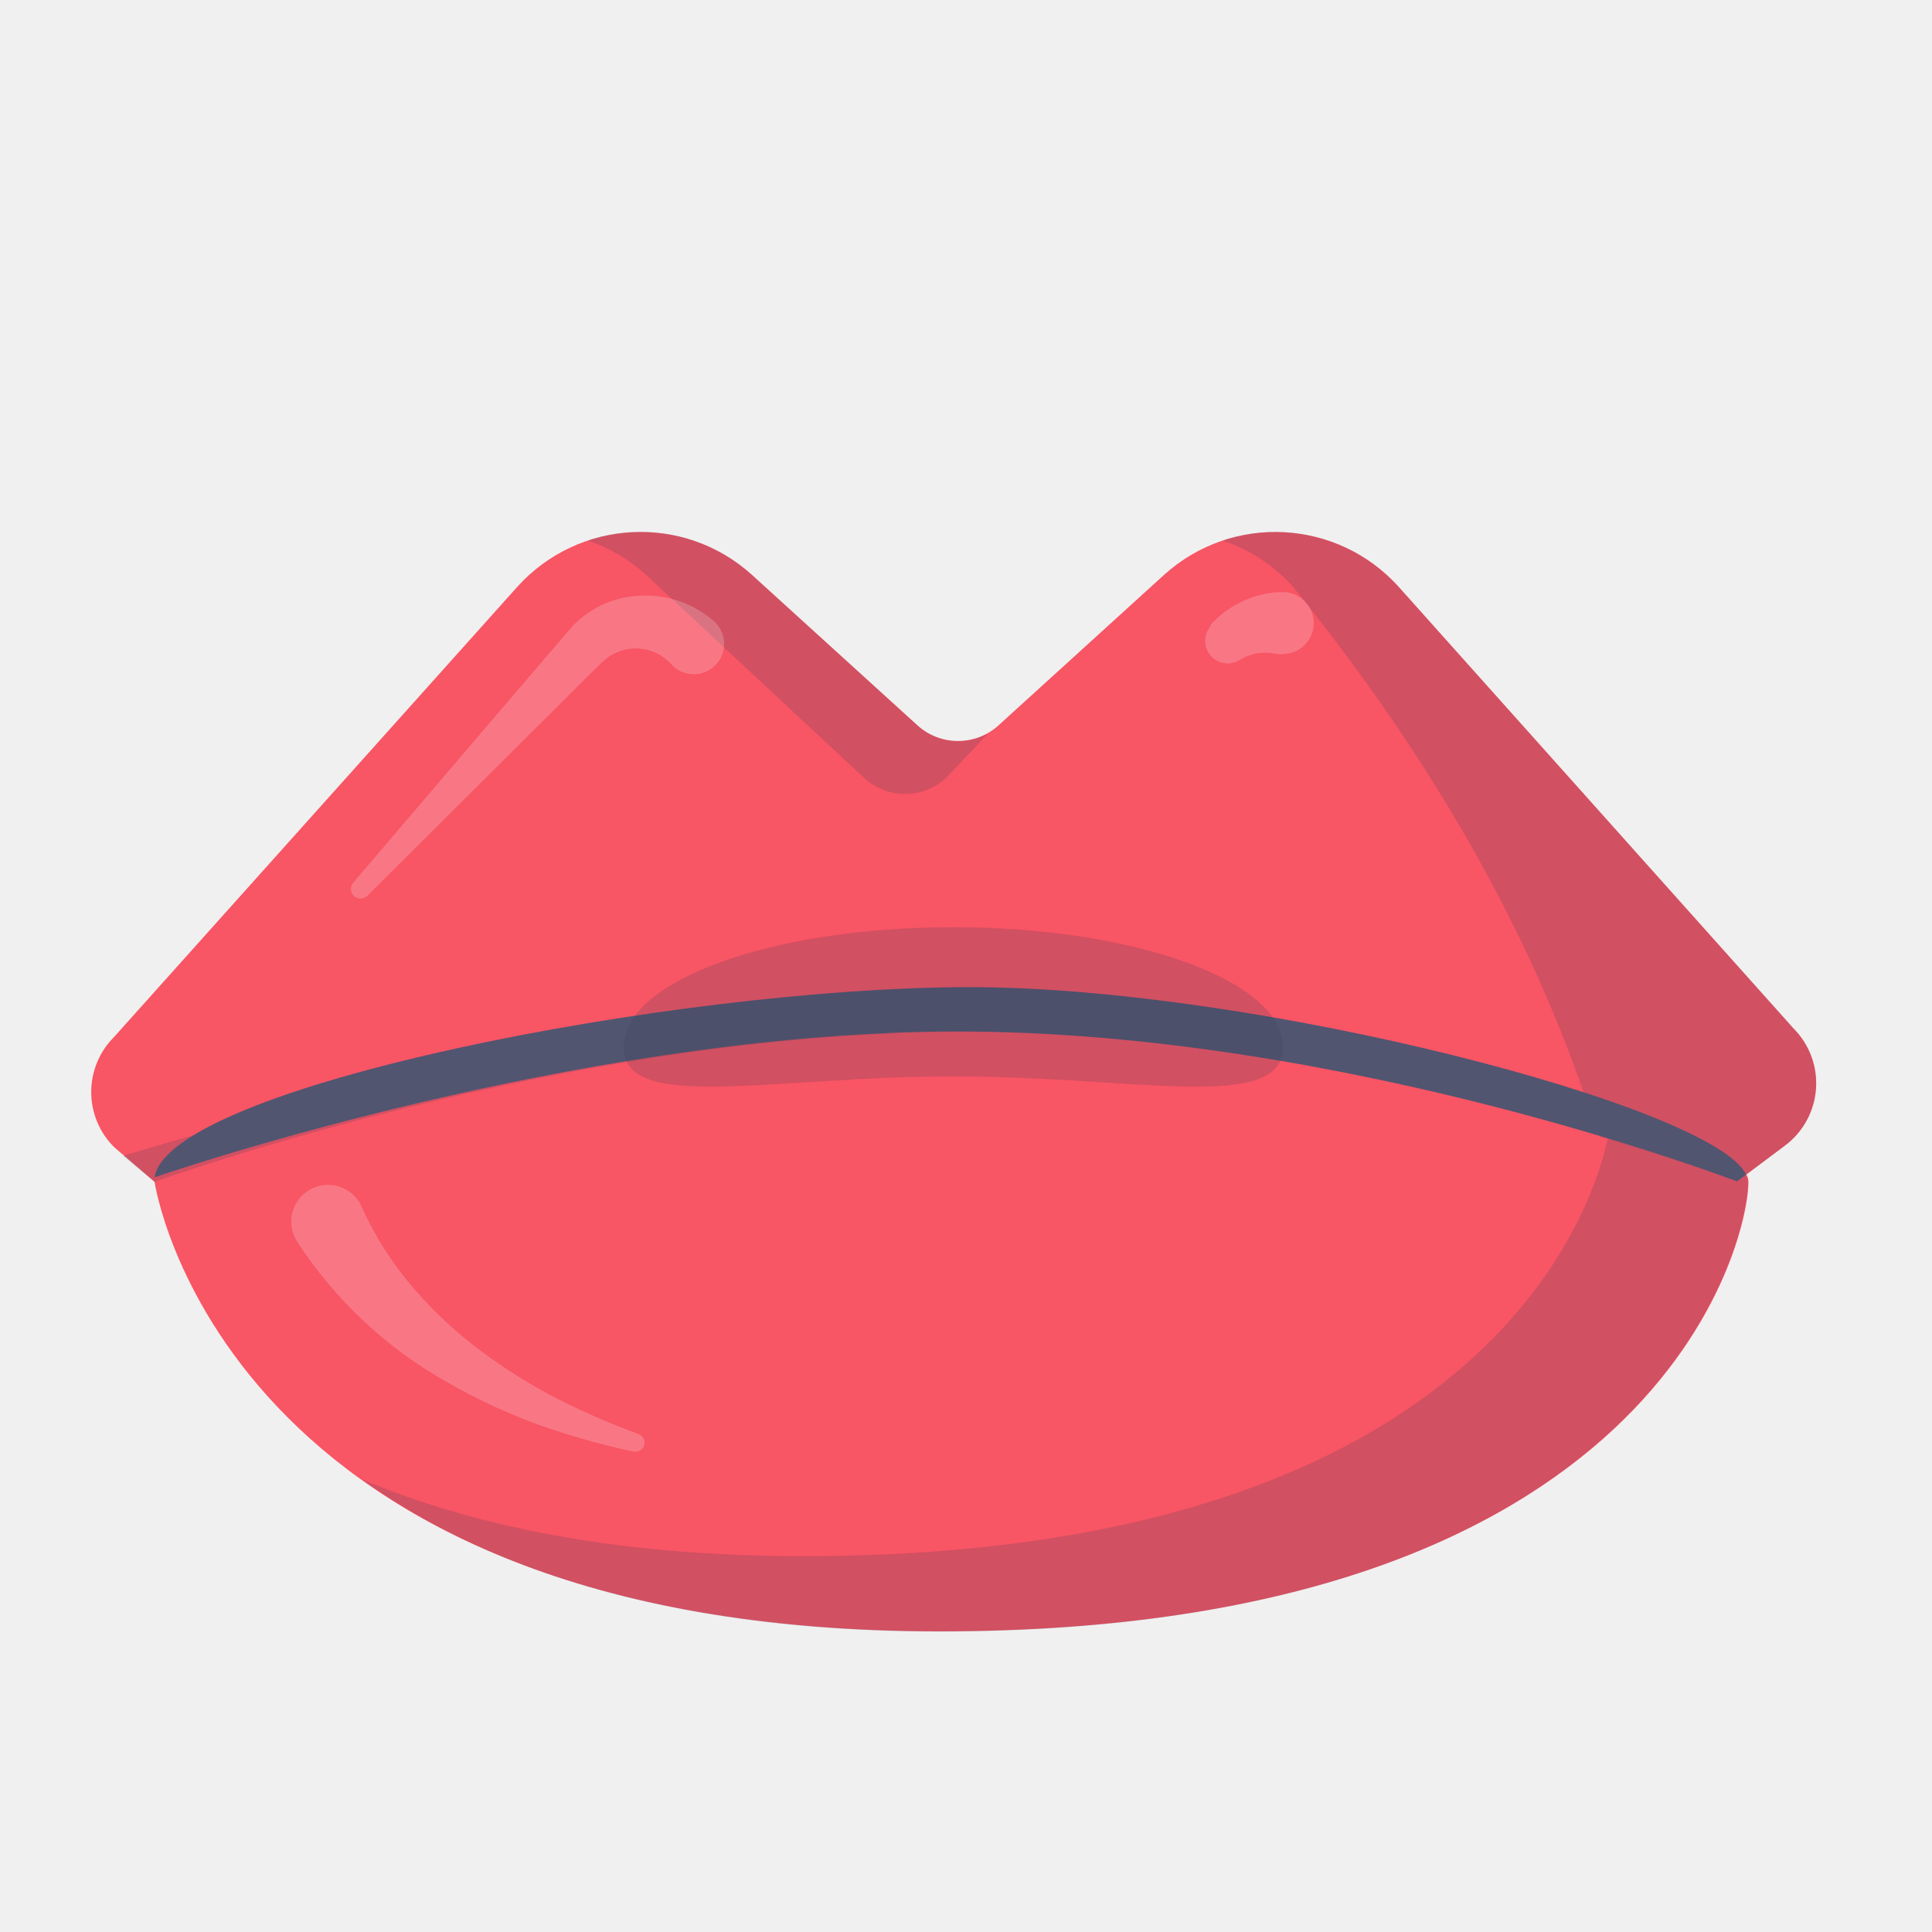
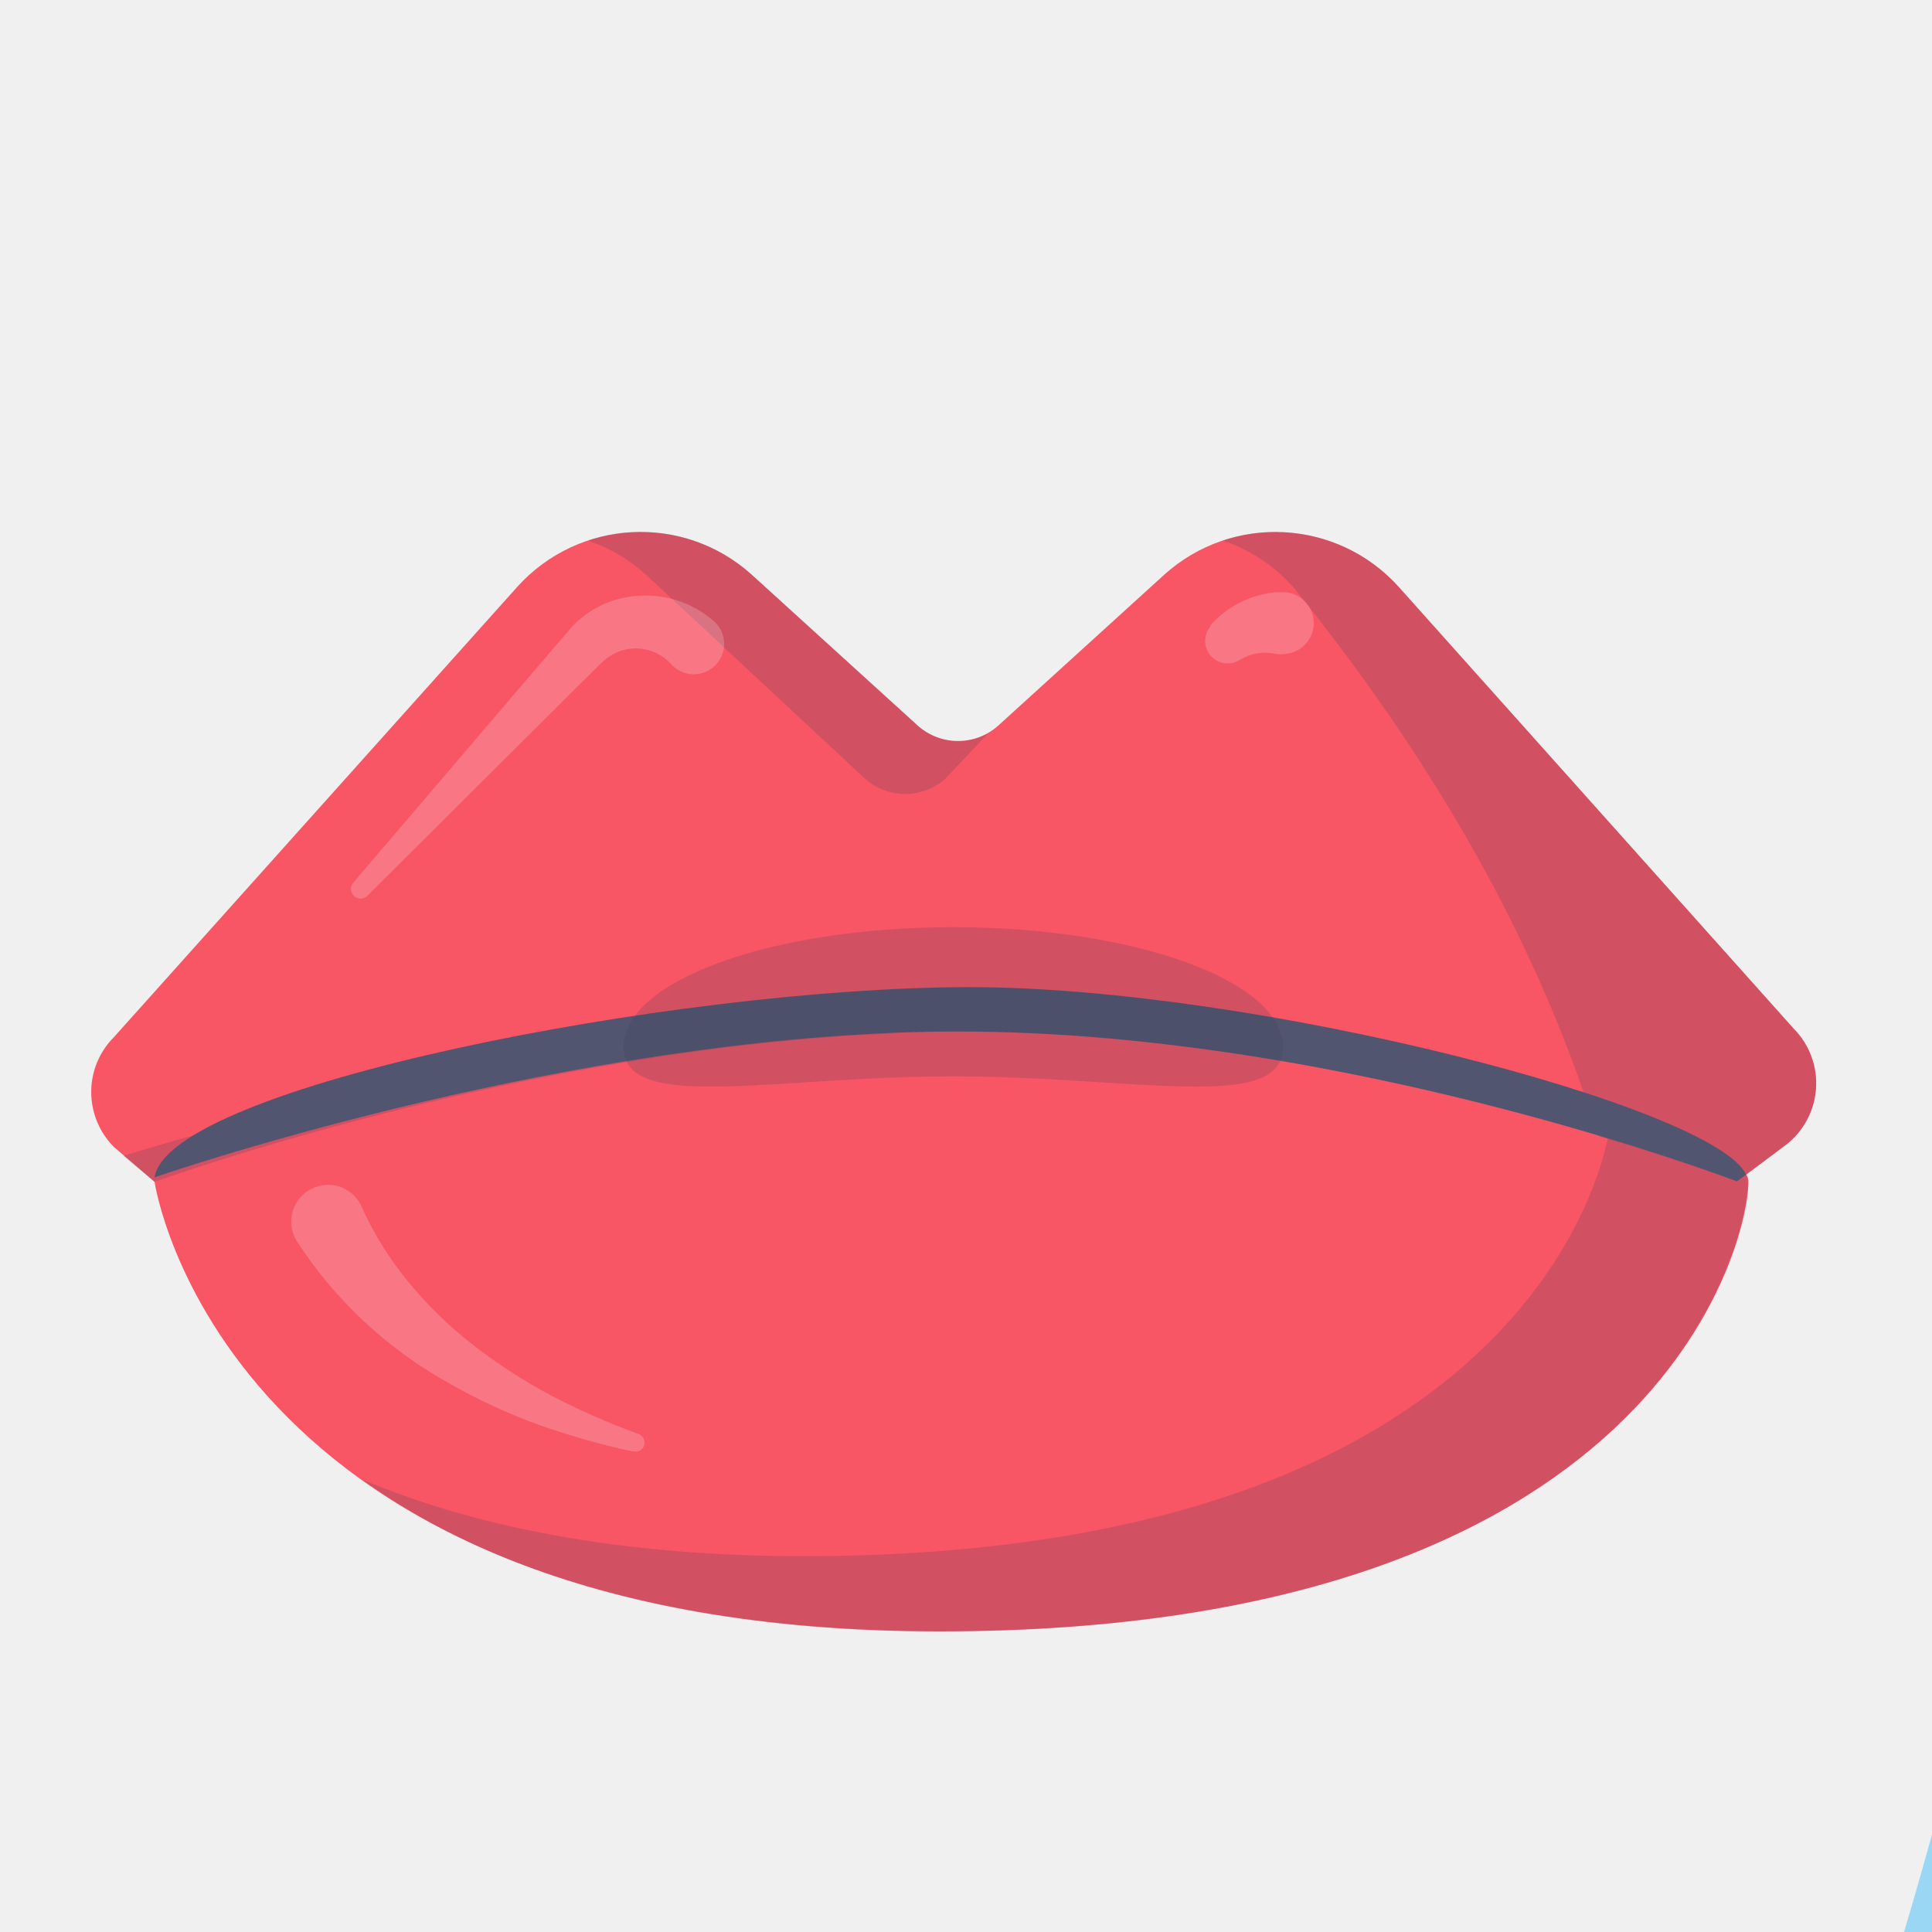
- <svg xmlns="http://www.w3.org/2000/svg" data-name="Layer 1" id="Layer_1" viewBox="0 0 128 128">
+ <svg xmlns="http://www.w3.org/2000/svg" width="128" height="128">
  <defs>
-     <style>.cls-1{fill:none;}.cls-2{fill:#f85565;}.cls-3,.cls-5{opacity:0.2;}.cls-4{fill:#fff;}.cls-5{fill:#393c54;}.cls-6{fill:#515570;}.cls-7{opacity:0.6;}.cls-8{clip-path:url(#clip-path);}.cls-9{fill:#00adfe;}.cls-10{clip-path:url(#clip-path-2);}</style>
    <clipPath id="clip-path">
-       <path class="cls-1" d="M70.67,215.65c-19.06-13.76-38-27.32-52.64-30.76-6.29-1.64-10.54-1.12-13.2,3.51h0c-1,1.71-2.24,5.1-2.24,10.64A155.42,155.42,0,0,0,7.5,238.3c2.25,8,8,12.45,15.86,9.77C40.69,241.63,56.21,228.89,70.67,215.65Z" />
+       <path fill="none" id="svg_1" d="m70.67,215.65c-19.06,-13.76 -38,-27.32 -52.64,-30.76c-6.29,-1.64 -10.54,-1.12 -13.2,3.51l0,0c-1,1.71 -2.24,5.1 -2.24,10.64a155.42,155.42 0 0 0 4.91,39.26c2.25,8 8,12.45 15.86,9.77c17.33,-6.44 32.85,-19.18 47.31,-32.42z" class="cls-1" />
    </clipPath>
    <clipPath id="clip-path-2">
-       <path class="cls-1" d="M57.36,215.63c18.48-15.4,36.72-30,54-37.07,7.84-2.31,12.84,2.94,13.8,9,.47,17.22-.21,32.92-3.12,45.67-2.59,7.52-7.84,11.77-15.3,10.52C90.15,239.93,73.7,228.4,57.36,215.63Z" />
+       <path fill="none" id="svg_2" d="m57.36,215.63c18.48,-15.4 36.72,-30 54,-37.07c7.84,-2.31 12.84,2.94 13.8,9c0.47,17.22 -0.21,32.92 -3.12,45.67c-2.59,7.52 -7.84,11.77 -15.3,10.52c-16.59,-3.82 -33.04,-15.35 -49.38,-28.12z" class="cls-1" />
    </clipPath>
  </defs>
-   <path class="cls-2" d="M10.24,78.3s4.32,29.78,52,29.78,53.6-25.81,53.6-29.78S84,60.43,64.19,60.43,10.24,72.34,10.24,78.3Z" />
-   <g class="cls-3">
-     <path class="cls-4" d="M41.95,96.17a50.46,50.46,0,0,1-6.28-1.78,38.72,38.72,0,0,1-6-2.79,28.53,28.53,0,0,1-10-9.36v0a2.44,2.44,0,0,1,4.13-2.6,2.67,2.67,0,0,1,.16.31A21.93,21.93,0,0,0,27,84.87a27.17,27.17,0,0,0,4.31,4.21,36.13,36.13,0,0,0,5.19,3.37A48.78,48.78,0,0,0,42.28,95h0a.6.6,0,0,1-.35,1.15Z" />
+   <g>
+     <rect fill="none" id="canvas_background" height="402" width="582" y="-1" x="-1" />
  </g>
-   <path class="cls-5" d="M104.86,71c1.23.94,1.94,1.74,1.94,2.32,0,4-6,29.78-53.6,29.78-12.5,0-22-2.05-29.2-5.08,7.65,5.54,19.59,10.08,38.2,10.08,47.64,0,53.6-25.81,53.6-29.78C115.8,76.82,111.4,74,104.86,71Z" />
-   <path class="cls-2" d="M7.56,68.7,34.28,38.87a11,11,0,0,1,15.52-.8l11,10a4,4,0,0,0,5.34,0l11-10a11,11,0,0,1,15.52.8l26.16,29.26a5.15,5.15,0,0,1-.55,7.76l-3.19,2.39s-25.81-9.93-51.61-9.93S10.24,78.3,10.24,78.3L7.56,76A5.15,5.15,0,0,1,7.56,68.7Z" />
-   <path class="cls-5" d="M56.47,68.37c-19,0-39,5.37-48.31,8.21l2.08,1.72s24.62-8.92,49.2-9.84C58.46,68.41,57.47,68.37,56.47,68.37Z" />
-   <path class="cls-5" d="M60.8,48.08l-11-10a10.94,10.94,0,0,0-10.86-2.27h0a10.9,10.9,0,0,1,3.86,2.27l14.5,13.5a4,4,0,0,0,5.34,0l2.83-3A4,4,0,0,1,60.8,48.08Z" />
-   <path class="cls-5" d="M118.83,68.15,92.66,38.89A11,11,0,0,0,81,35.81a10.89,10.89,0,0,1,4.67,3.07C95.2,50.67,102,62.75,105.83,75.15l.11.13c5.67,1.69,9.14,3,9.14,3l3.19-2.39A5.15,5.15,0,0,0,118.83,68.15Z" />
-   <g class="cls-3">
-     <path class="cls-4" d="M23.42,58.46l9.63-11.28,4.89-5.71a6.56,6.56,0,0,1,4.41-2A6.83,6.83,0,0,1,47.11,41l.15.12a2,2,0,1,1-2.59,3.08,2.17,2.17,0,0,1-.24-.24,3.17,3.17,0,0,0-4.32-.28,8.08,8.08,0,0,0-.6.57l-.66.65-1.32,1.31-2.63,2.62L24.36,59.33a.64.64,0,0,1-.94-.87Z" />
-   </g>
-   <g class="cls-3">
-     <path class="cls-4" d="M80.18,41.43a6.65,6.65,0,0,1,4.32-2.19l.29,0a2,2,0,0,1,.4,4.08,2.09,2.09,0,0,1-.68,0,3.13,3.13,0,0,0-2.33.38l-.11.06a1.49,1.49,0,0,1-1.88-2.25Z" />
-   </g>
-   <path class="cls-6" d="M10.24,78c4.6-1.57,29.92-9.66,53.23-9.66,25.81,0,51.61,9.93,51.61,9.93l.6-.45c-2.06-4.47-32.32-12.42-51.49-12.42C44.62,65.43,11.18,72,10.24,78Z" />
-   <path class="cls-5" d="M85,69.37c0,4.39-9.78,1.94-21.84,1.94s-21.84,2.45-21.84-1.94,9.78-7.94,21.84-7.94S85,65,85,69.37Z" />
-   <g class="cls-7">
-     <g class="cls-8">
-       <g class="cls-7">
-         <path class="cls-9" d="M-82,262.47q-2.32-3.57-4.74-7C-21.5,193.1,23,87,5.2-36.31q5.37,2.79,10.7,5.73C31.32,93.88-15.21,200.27-82,262.47Z" />
-         <path class="cls-9" d="M-73.1,277.15q-2.14-3.77-4.38-7.45c68.41-62,117-168.65,104-294.25Q31.78-21.45,37-18.2C47.5,108.5-3.09,215.32-73.1,277.15Z" />
-         <path class="cls-9" d="M-64.92,292.65q-1.94-4-4-7.85C2.74,223.2,55.4,116.21,47.4-11.56q5.17,3.39,10.28,6.94C63.14,124.19,8.39,231.32-64.92,292.65Z" />
-         <path class="cls-9" d="M-57.57,308.93q-1.73-4.17-3.57-8.24c75-61,131.88-168.27,129-298.08q5,3.69,10,7.54C78.18,140.93,19.15,248.24-57.57,308.93Z" />
-         <path class="cls-9" d="M-51.09,326q-1.5-4.35-3.12-8.61C24.25,257,85.45,149.7,87.73,18q4.91,4,9.74,8.13C92.55,158.73,29.14,266.05-51.09,326Z" />
-         <path class="cls-9" d="M-45.56,343.71q-1.26-4.52-2.64-9C33.82,275.29,99.46,168,107.05,34.54q4.75,4.28,9.42,8.71C106.19,177.54,38.29,284.74-45.56,343.71Z" />
-         <path class="cls-9" d="M-41,362.13q-1-4.68-2.13-9.29c85.7-58.44,155.89-165.52,168.89-300.58q4.58,4.57,9.07,9.29C119,197.34,46.55,304.25-41,362.13Z" />
-         <path class="cls-9" d="M-37.57,381.17q-.73-4.84-1.59-9.6c89.49-57.26,164.33-164,182.85-300.45q4.4,4.86,8.69,9.86C131.05,218.11,53.85,324.57-37.57,381.17Z" />
-         <path class="cls-9" d="M-35.24,400.8q-.44-5-1-9.88C57.12,335,136.72,228.86,160.87,91.11q4.2,5.14,8.29,10.41C142.15,239.83,60.13,345.64-35.24,400.8Z" />
-         <path class="cls-9" d="M-34.09,421q-.13-5.1-.42-10.15C62.87,356.45,147.34,251,177.22,112.2q4,5.41,7.85,11C152.27,262.44,65.33,367.44-34.09,421Z" />
-       </g>
-     </g>
-   </g>
-   <g class="cls-7">
-     <g class="cls-10">
-       <g class="cls-7">
-         <path class="cls-9" d="M16,238.35q-2.21-3-4.49-5.85C66.81,177,102.9,83.34,82.83-24q4.84,2.21,9.64,4.55C110.44,89,72.63,182.91,16,238.35Z" />
-         <path class="cls-9" d="M24.6,250.64q-2.06-3.17-4.2-6.24c57.95-55.34,97.49-149.54,81.65-259q4.77,2.48,9.5,5.09C125.23,101,83.92,195.42,24.6,250.64Z" />
-         <path class="cls-9" d="M32.53,263.67q-1.9-3.35-3.89-6.61C89.38,202,132.47,107.35,121-4.14q4.68,2.75,9.32,5.63C139.6,114,94.69,208.78,32.53,263.67Z" />
-         <path class="cls-9" d="M39.8,277.43q-1.73-3.53-3.54-7C99.86,215.78,146.6,120.8,139.5,7.38q4.59,3,9.12,6.16C153.48,127.88,104.88,223,39.8,277.43Z" />
-         <path class="cls-9" d="M46.33,291.88q-1.54-3.7-3.17-7.31C109.73,230.39,160.22,135.2,157.64,20q4.48,3.28,8.9,6.69C166.83,142.75,114.43,238,46.33,291.88Z" />
-         <path class="cls-9" d="M52.07,307q-1.33-3.86-2.77-7.64c69.65-53.55,124-148.83,126-265.75q4.35,3.54,8.64,7.22C179.58,158.54,123.29,253.82,52.07,307Z" />
-         <path class="cls-9" d="M57,322.75q-1.12-4-2.35-8c72.82-52.78,131.09-148,137.82-266.5q4.22,3.8,8.36,7.74C191.69,175.24,131.42,270.4,57,322.75Z" />
-         <path class="cls-9" d="M61,339.1q-.89-4.16-1.89-8.25C135.19,279,197.49,183.92,209,64q4.07,4.06,8.05,8.25C203.1,192.82,138.75,287.73,61,339.1Z" />
-         <path class="cls-9" d="M64.07,356q-.65-4.29-1.41-8.52C142.1,296.66,208.53,201.94,225,80.78q3.9,4.31,7.72,8.75C213.76,211.26,145.23,305.76,64.07,356Z" />
-         <path class="cls-9" d="M66.15,373.44q-.39-4.42-.91-8.77c82.9-49.63,153.55-143.86,175-266.14q3.72,4.56,7.36,9.24C223.61,230.54,150.81,324.47,66.15,373.44Z" />
-         <path class="cls-9" d="M67.16,391.34q-.12-4.53-.37-9c86.45-48.26,161.43-141.85,188-265.09q3.53,4.8,7,9.72C232.6,250.61,155.42,343.82,67.16,391.34Z" />
-       </g>
-     </g>
+   <g>
+     <path fill="#f85565" id="svg_3" d="m10.24,78.3s4.32,29.78 52,29.78s53.6,-25.81 53.6,-29.78s-31.84,-17.87 -51.65,-17.87s-53.95,11.91 -53.95,17.87z" class="cls-2" />
+     <path fill="#ffffff" opacity="0.2" id="svg_5" d="m41.95,96.17a50.46,50.46 0 0 1 -6.28,-1.78a38.72,38.72 0 0 1 -6,-2.79a28.53,28.53 0 0 1 -10,-9.36l0,0a2.44,2.44 0 0 1 4.13,-2.6a2.67,2.67 0 0 1 0.16,0.31a21.93,21.93 0 0 0 3.04,4.92a27.17,27.17 0 0 0 4.31,4.21a36.13,36.13 0 0 0 5.19,3.37a48.78,48.78 0 0 0 5.78,2.55l0,0a0.6,0.6 0 0 1 -0.35,1.15l0.02,0.02z" class="cls-4" />
+     <path fill="#393c54" opacity="0.2" id="svg_6" d="m104.86,71c1.23,0.94 1.94,1.74 1.94,2.32c0,4 -6,29.78 -53.6,29.78c-12.5,0 -22,-2.05 -29.2,-5.08c7.65,5.54 19.59,10.08 38.2,10.08c47.64,0 53.6,-25.81 53.6,-29.78c0,-1.5 -4.4,-4.32 -10.94,-7.32z" class="cls-5" />
+     <path fill="#f85565" id="svg_7" d="m7.56,68.7l26.72,-29.83a11,11 0 0 1 15.52,-0.8l11,10a4,4 0 0 0 5.34,0l11,-10a11,11 0 0 1 15.52,0.8l26.16,29.26a5.15,5.15 0 0 1 -0.55,7.76l-3.19,2.39s-25.81,-9.93 -51.61,-9.93s-53.23,9.95 -53.23,9.95l-2.68,-2.3a5.15,5.15 0 0 1 0,-7.3z" class="cls-2" />
+     <path fill="#393c54" opacity="0.2" id="svg_8" d="m56.47,68.37c-19,0 -39,5.37 -48.31,8.21l2.08,1.72s24.62,-8.92 49.2,-9.84c-0.98,-0.05 -1.97,-0.09 -2.97,-0.09z" class="cls-5" />
+     <path fill="#393c54" opacity="0.2" id="svg_9" d="m60.8,48.08l-11,-10a10.94,10.94 0 0 0 -10.86,-2.27l0,0a10.9,10.9 0 0 1 3.86,2.27l14.5,13.5a4,4 0 0 0 5.34,0l2.83,-3a4,4 0 0 1 -4.67,-0.5z" class="cls-5" />
+     <path fill="#393c54" opacity="0.2" id="svg_10" d="m118.83,68.15l-26.17,-29.26a11,11 0 0 0 -11.66,-3.08a10.89,10.89 0 0 1 4.67,3.07c9.53,11.79 16.33,23.87 20.16,36.27l0.11,0.13c5.67,1.69 9.14,3 9.14,3l3.19,-2.39a5.15,5.15 0 0 0 0.56,-7.74z" class="cls-5" />
+     <path fill="#ffffff" opacity="0.2" id="svg_12" d="m23.42,58.46l9.63,-11.28l4.89,-5.71a6.56,6.56 0 0 1 4.41,-2a6.83,6.83 0 0 1 4.76,1.53l0.15,0.12a2,2 0 1 1 -2.59,3.08a2.17,2.17 0 0 1 -0.24,-0.24a3.17,3.17 0 0 0 -4.32,-0.28a8.08,8.08 0 0 0 -0.6,0.57l-0.66,0.65l-1.32,1.31l-2.63,2.62l-10.54,10.5a0.64,0.64 0 0 1 -0.94,-0.87z" class="cls-4" />
+     <path fill="#ffffff" opacity="0.2" id="svg_14" d="m80.18,41.43a6.65,6.65 0 0 1 4.32,-2.19l0.29,0a2,2 0 0 1 0.4,4.08a2.09,2.09 0 0 1 -0.68,0a3.13,3.13 0 0 0 -2.33,0.38l-0.11,0.06a1.49,1.49 0 0 1 -1.88,-2.25l-0.01,-0.08z" class="cls-4" />
+     <path fill="#515570" id="svg_15" d="m10.24,78c4.6,-1.57 29.92,-9.66 53.23,-9.66c25.81,0 51.61,9.93 51.61,9.93l0.6,-0.45c-2.06,-4.47 -32.32,-12.42 -51.49,-12.42c-19.57,0.03 -53.01,6.6 -53.95,12.6z" class="cls-6" />
+     <path fill="#393c54" opacity="0.2" id="svg_16" d="m85,69.37c0,4.39 -9.78,1.94 -21.84,1.94s-21.84,2.45 -21.84,-1.94s9.78,-7.94 21.84,-7.94s21.84,3.57 21.84,7.94z" class="cls-5" />
+     <path fill="#00adfe" opacity="0.36" id="svg_27" d="m-37.57,381.17q-0.73,-4.84 -1.59,-9.6c89.49,-57.26 164.33,-164 182.85,-300.45q4.4,4.86 8.69,9.86c-21.33,137.13 -98.53,243.59 -189.95,300.19z" class="cls-9" />
+     <path fill="#00adfe" opacity="0.36" id="svg_28" d="m-35.24,400.8q-0.44,-5 -1,-9.88c93.36,-55.92 172.96,-162.06 197.11,-299.81q4.2,5.14 8.29,10.41c-27.01,138.31 -109.03,244.12 -204.4,299.28z" class="cls-9" />
+     <path fill="#00adfe" opacity="0.36" id="svg_29" d="m-34.09,421q-0.13,-5.1 -0.42,-10.15c97.38,-54.4 181.85,-159.85 211.73,-298.65q4,5.41 7.85,11c-32.8,139.24 -119.74,244.24 -219.16,297.8z" class="cls-9" />
+     <path fill="#00adfe" opacity="0.36" id="svg_36" d="m39.8,277.43q-1.73,-3.53 -3.54,-7c63.6,-54.65 110.34,-149.63 103.24,-263.05q4.59,3 9.12,6.16c4.86,114.34 -43.74,209.46 -108.82,263.89z" class="cls-9" />
+     <path fill="#00adfe" opacity="0.36" id="svg_37" d="m46.33,291.88q-1.54,-3.7 -3.17,-7.31c66.57,-54.18 117.06,-149.37 114.48,-264.57q4.48,3.28 8.9,6.69c0.29,116.06 -52.11,211.31 -120.21,265.19z" class="cls-9" />
+     <path fill="#00adfe" opacity="0.36" id="svg_38" d="m52.07,307q-1.33,-3.86 -2.77,-7.64c69.65,-53.55 124,-148.83 126,-265.75q4.35,3.54 8.64,7.22c-4.36,117.71 -60.65,212.99 -131.87,266.17z" class="cls-9" />
+     <path fill="#00adfe" opacity="0.36" id="svg_39" d="m57,322.75q-1.12,-4 -2.35,-8c72.82,-52.78 131.09,-148 137.82,-266.5q4.22,3.8 8.36,7.74c-9.14,119.25 -69.41,214.41 -143.83,266.76z" class="cls-9" />
+     <path fill="#00adfe" opacity="0.36" id="svg_40" d="m61,339.1q-0.89,-4.16 -1.89,-8.25c76.08,-51.85 138.38,-146.93 149.89,-266.85q4.07,4.06 8.05,8.25c-13.95,120.57 -78.3,215.48 -156.05,266.85z" class="cls-9" />
+     <path fill="#00adfe" opacity="0.36" id="svg_41" d="m64.07,356q-0.65,-4.29 -1.41,-8.52c79.44,-50.82 145.87,-145.54 162.34,-266.7q3.9,4.31 7.72,8.75c-18.96,121.73 -87.49,216.23 -168.65,266.47z" class="cls-9" />
+     <path fill="#00adfe" opacity="0.36" id="svg_42" d="m66.15,373.44q-0.39,-4.42 -0.91,-8.77c82.9,-49.63 153.55,-143.86 175,-266.14q3.72,4.56 7.36,9.24c-23.99,122.77 -96.79,216.7 -181.45,265.67z" class="cls-9" />
+     <path fill="#00adfe" opacity="0.36" id="svg_43" d="m67.16,391.34q-0.12,-4.53 -0.37,-9c86.45,-48.26 161.43,-141.85 188,-265.09q3.53,4.8 7,9.72c-29.19,123.64 -106.37,216.85 -194.63,264.37z" class="cls-9" />
  </g>
</svg>
